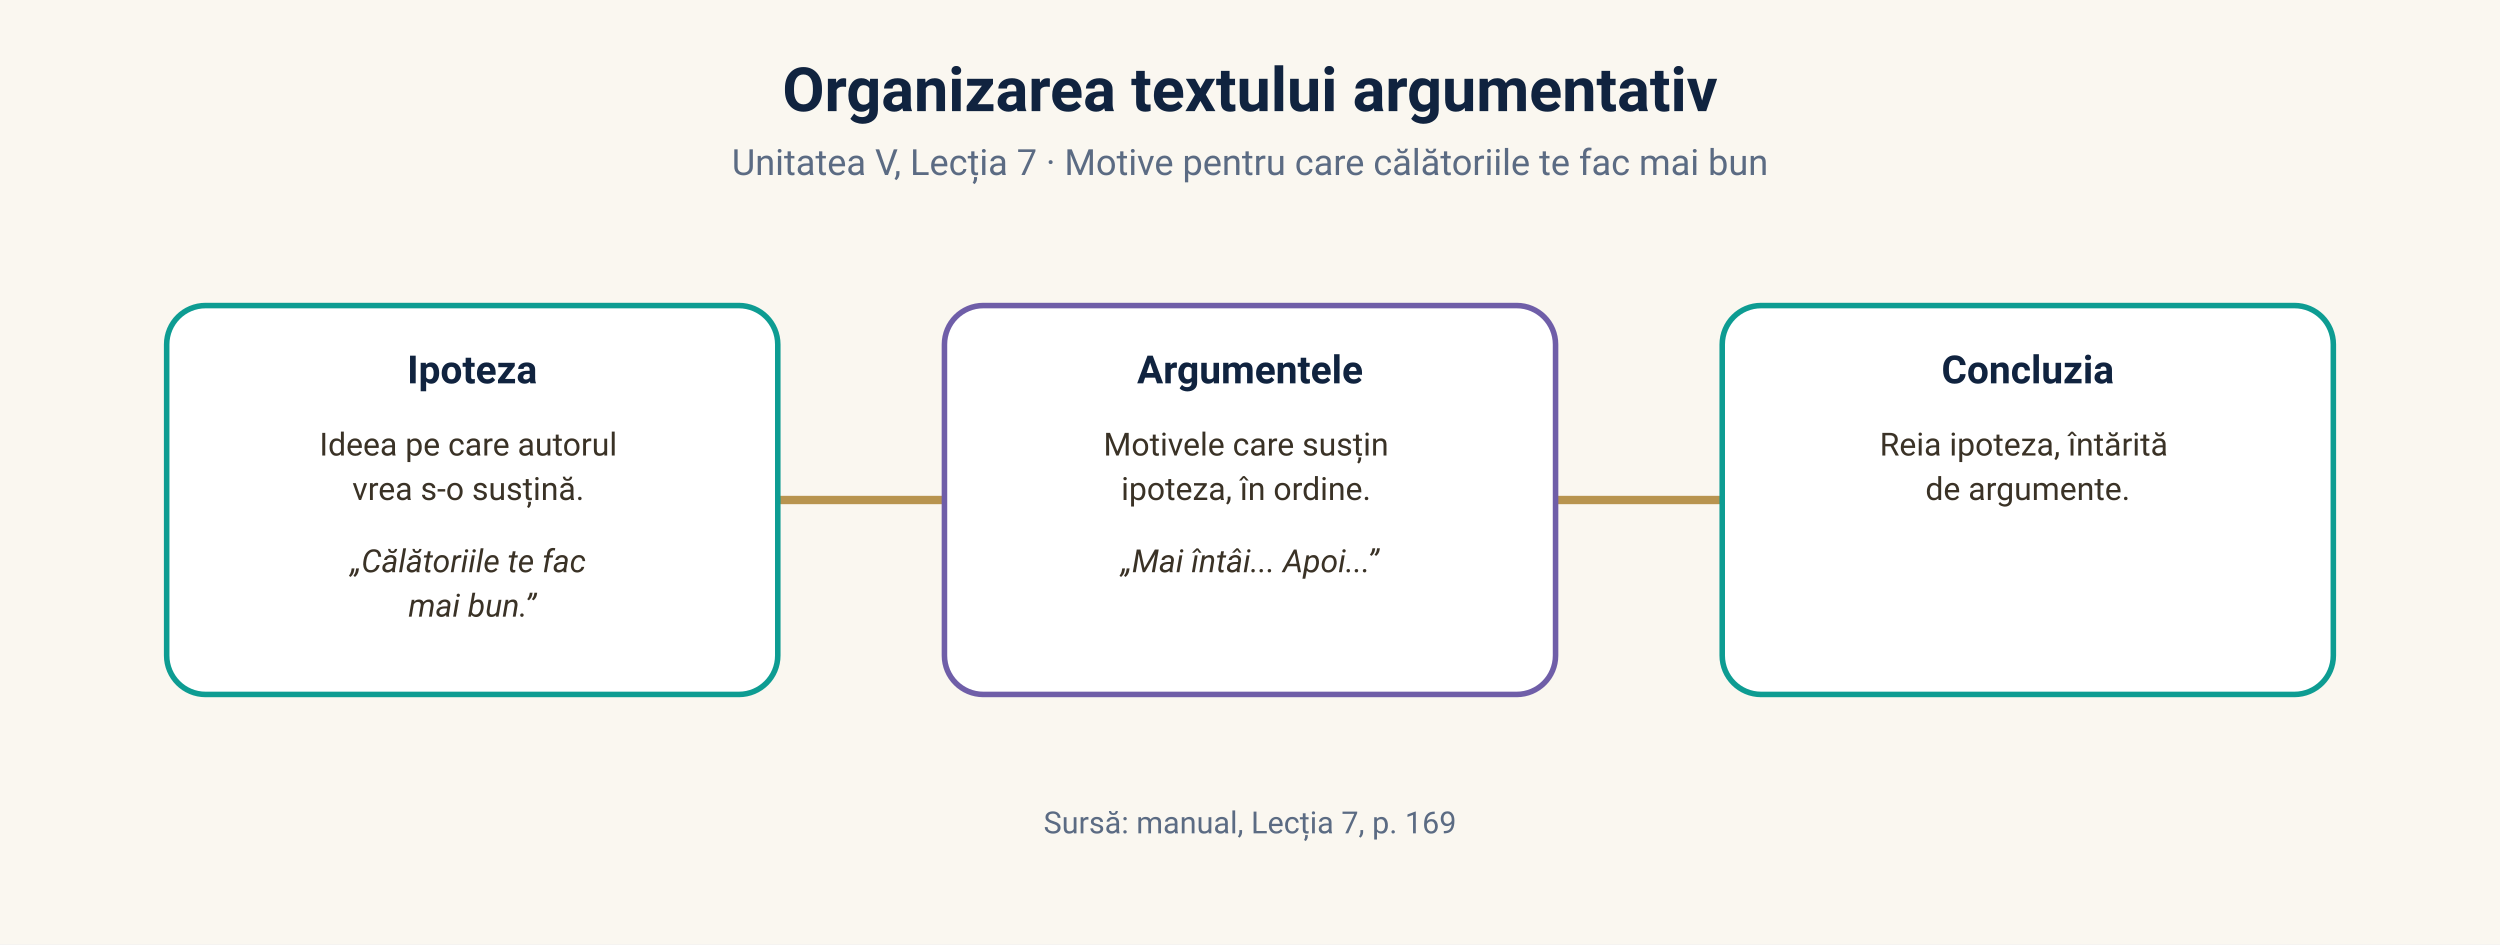
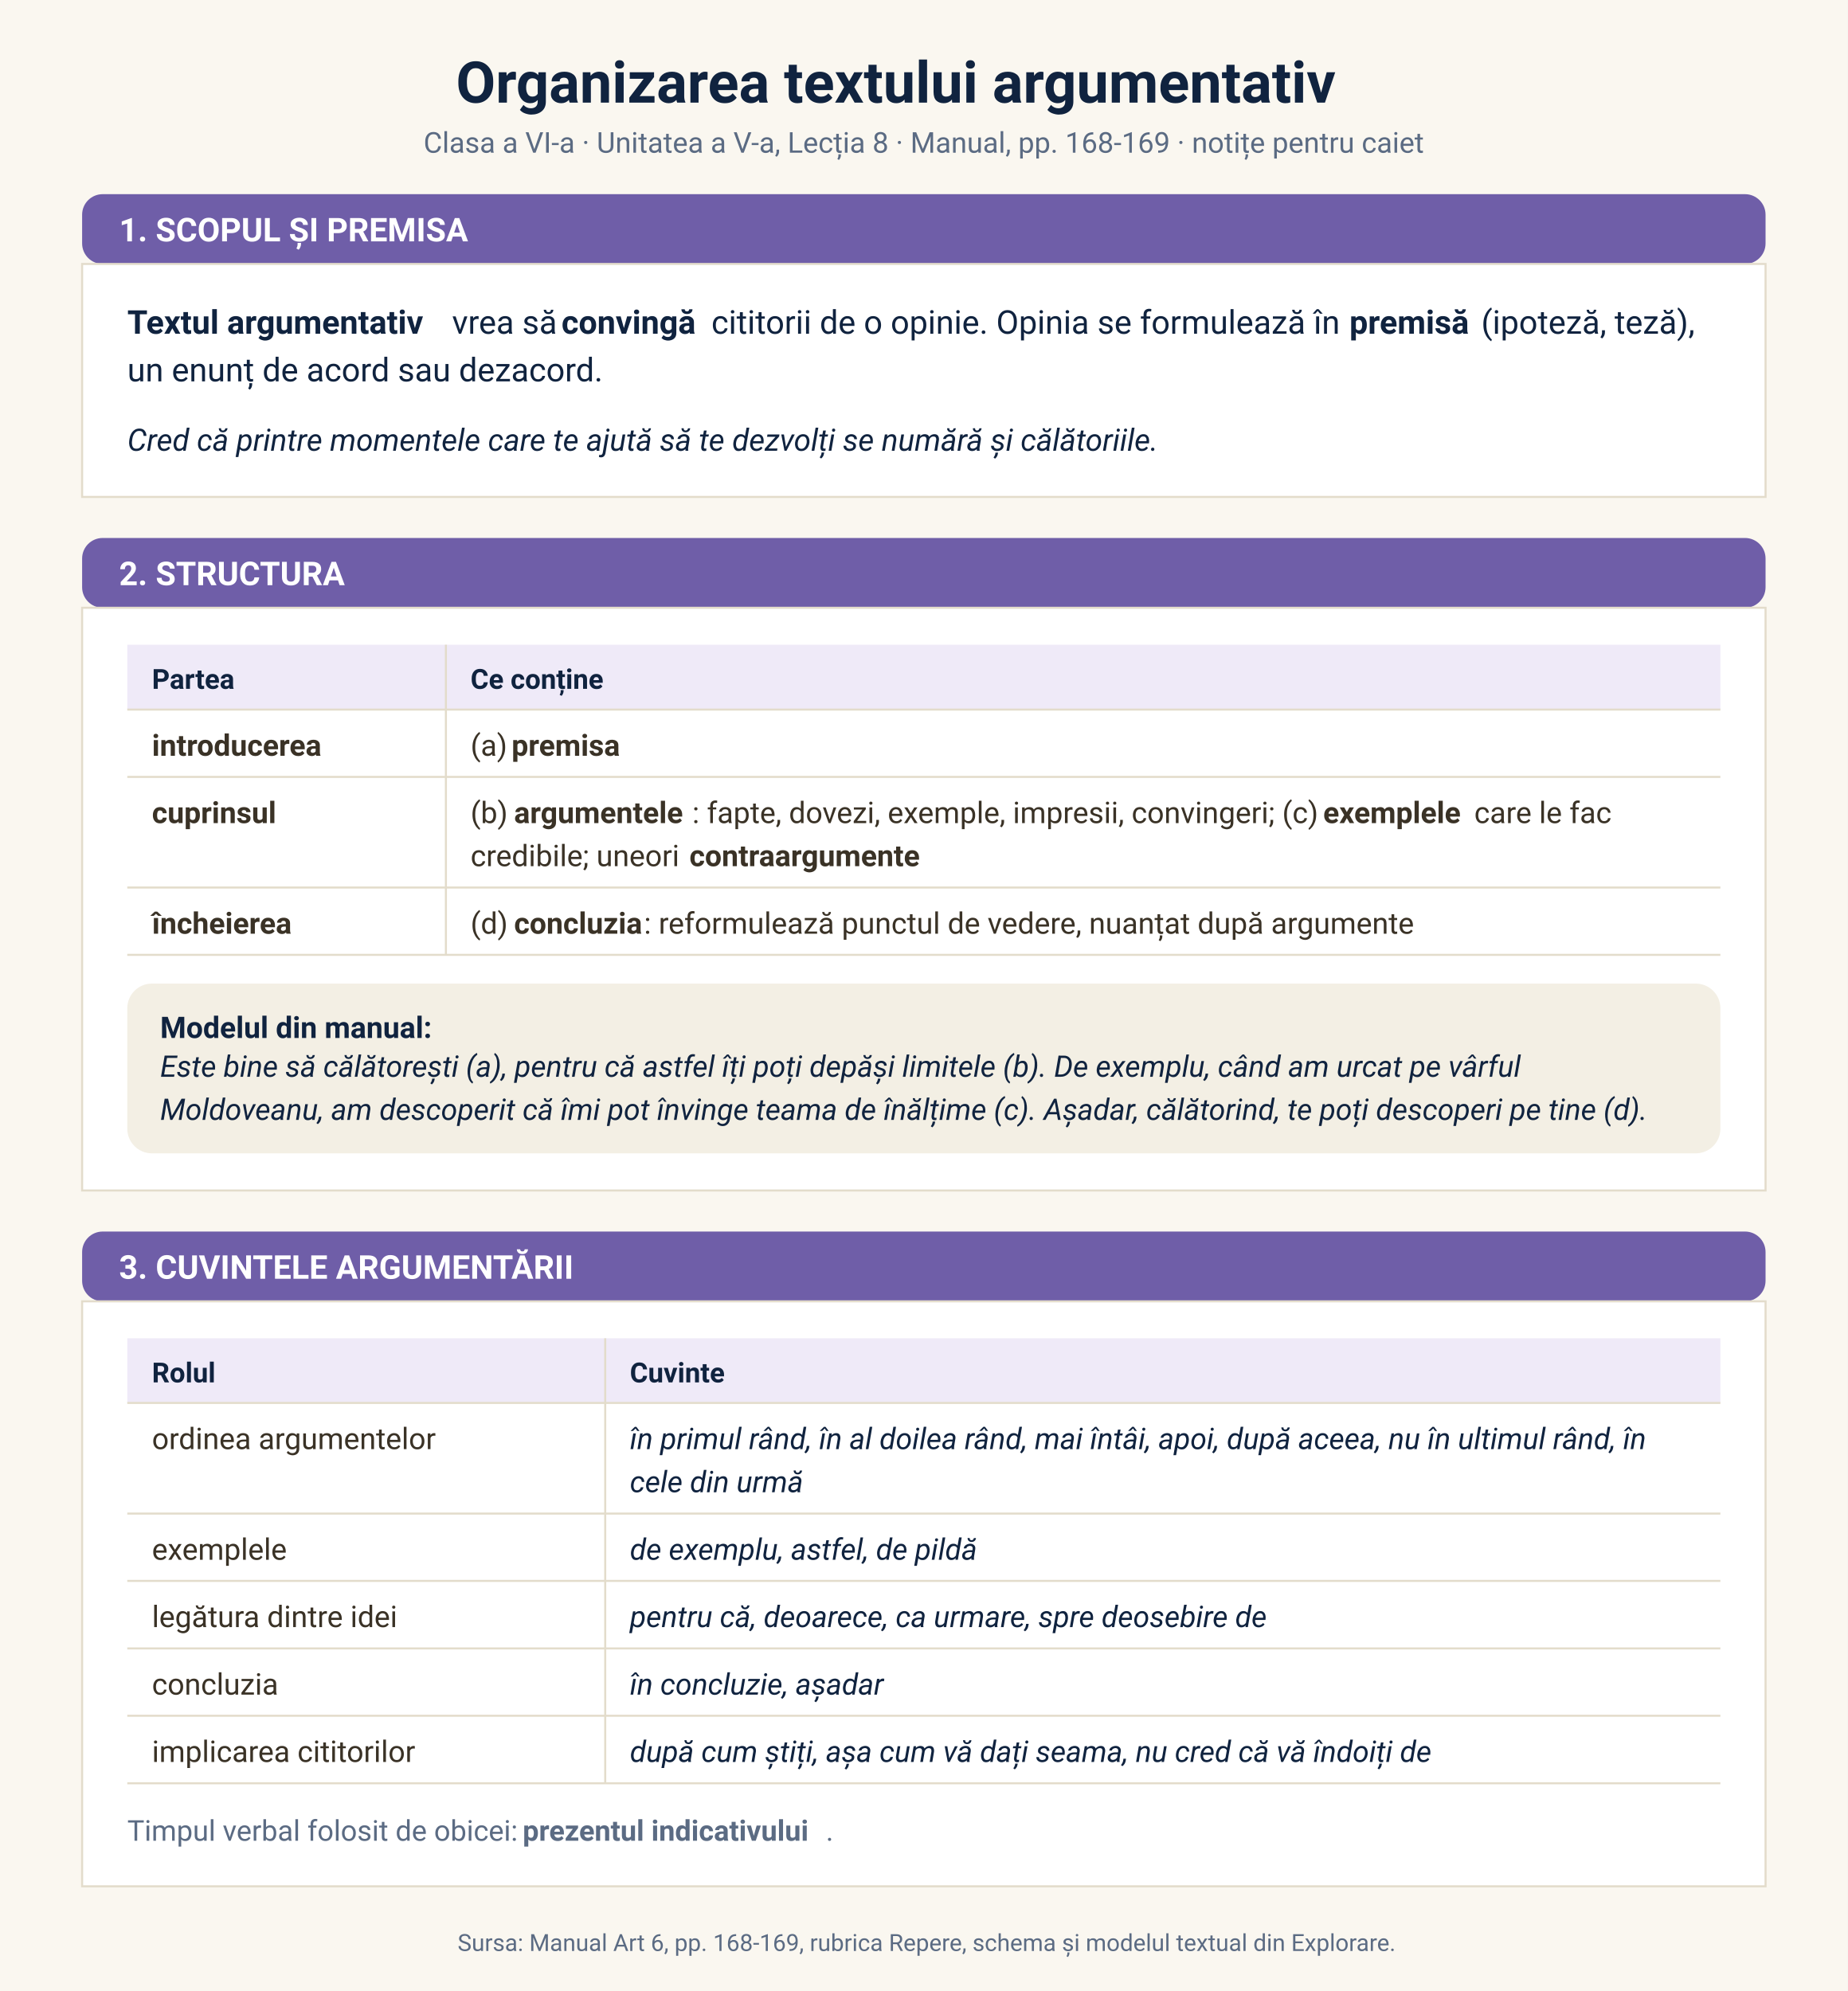
- <svg xmlns="http://www.w3.org/2000/svg" viewBox="0 0 900 340" font-family="'Segoe UI', 'Plus Jakarta Sans', -apple-system, Roboto, sans-serif">
-   <rect width="900" height="340" fill="#faf7f0" />
-   <text x="450" y="40" text-anchor="middle" font-size="22" font-weight="700" fill="#10233f">Organizarea textului argumentativ</text>
-   <text x="450" y="63" text-anchor="middle" font-size="13" fill="#5b6b83">Unitatea V, Lecția 7 · Motive pentru care călătoriile te fac mai bun</text>
-   <path d="M 90 180 L 810 180" stroke="#b8944f" stroke-width="3" fill="none" marker-end="url(#arrF)" />
-   <defs>
-     <marker id="arrF" markerWidth="10" markerHeight="10" refX="8" refY="5" orient="auto">
-       <path d="M0,0 L10,5 L0,10 z" fill="#b8944f" />
-     </marker>
-   </defs>
-   <g>
-     <rect x="60" y="110" width="220" height="140" rx="14" fill="#ffffff" stroke="#0d9c92" stroke-width="2" />
-     <text x="170" y="138" text-anchor="middle" font-size="14" font-weight="700" fill="#10233f">Ipoteza</text>
-     <text font-size="11.5" fill="#3a3226" text-anchor="middle">
-       <tspan x="170" y="164">Ideea pe care autorul</tspan>
-       <tspan x="170" y="180">vrea s-o susțină.</tspan>
-       <tspan x="170" y="206" font-style="italic">„Călătoriile te fac</tspan>
-       <tspan x="170" y="222" font-style="italic">mai bun.”</tspan>
-     </text>
-   </g>
-   <g>
-     <rect x="340" y="110" width="220" height="140" rx="14" fill="#ffffff" stroke="#6f5ea8" stroke-width="2" />
-     <text x="450" y="138" text-anchor="middle" font-size="14" font-weight="700" fill="#10233f">Argumentele</text>
-     <text font-size="11.5" fill="#3a3226" text-anchor="middle">
-       <tspan x="450" y="164">Motivele care susțin</tspan>
-       <tspan x="450" y="180">ipoteza, în ordine.</tspan>
-       <tspan x="450" y="206" font-style="italic">„Mai întâi... Apoi...”</tspan>
-     </text>
-   </g>
-   <g>
-     <rect x="620" y="110" width="220" height="140" rx="14" fill="#ffffff" stroke="#0d9c92" stroke-width="2" />
-     <text x="730" y="138" text-anchor="middle" font-size="14" font-weight="700" fill="#10233f">Concluzia</text>
-     <text font-size="11.5" fill="#3a3226" text-anchor="middle">
-       <tspan x="730" y="164">Reia ipoteza, întărită</tspan>
-       <tspan x="730" y="180">de argumente.</tspan>
-     </text>
-   </g>
-   <text x="450" y="300" text-anchor="middle" font-size="11" fill="#5b6b83">Sursă: manual, Lecția 7, p. 169</text>
+ <svg xmlns="http://www.w3.org/2000/svg" viewBox="0 0 900 970" font-family="'Segoe UI', 'Plus Jakarta Sans', -apple-system, Roboto, sans-serif">
+   <rect width="900" height="970" fill="#faf7f0" />
+   <text x="222.1" y="50.0" font-size="28" fill="#10233f" font-weight="700" textLength="456.4" lengthAdjust="spacing">Organizarea textului argumentativ</text>
+   <text x="206.3" y="74.4" font-size="14" fill="#5b6b83" textLength="487.5" lengthAdjust="spacing">Clasa a VI-a · Unitatea a V-a, Lecția 8 · Manual, pp. 168-169 · notițe pentru caiet</text>
+   <rect x="40" y="94.6" width="820" height="34" rx="10" fill="#6f5ea8" />
+   <text x="58" y="117.6" font-size="16" font-weight="700" fill="#ffffff">1. SCOPUL ȘI PREMISA</text>
+   <rect x="40" y="128.6" width="820" height="113.5" fill="#ffffff" stroke="#e3dccb" />
+   <text x="62.0" y="162.6" font-size="16" fill="#10233f" font-weight="700" textLength="153.9" lengthAdjust="spacing">Textul argumentativ</text>
+   <text x="220.2" y="162.6" font-size="16" fill="#10233f" textLength="49.0" lengthAdjust="spacing">vrea să</text>
+   <text x="273.5" y="162.6" font-size="16" fill="#10233f" font-weight="700" textLength="68.6" lengthAdjust="spacing">convingă</text>
+   <text x="346.5" y="162.6" font-size="16" fill="#10233f" textLength="306.6" lengthAdjust="spacing">cititorii de o opinie. Opinia se formulează în</text>
+   <text x="657.3" y="162.6" font-size="16" fill="#10233f" font-weight="700" textLength="59.8" lengthAdjust="spacing">premisă</text>
+   <text x="721.5" y="162.6" font-size="16" fill="#10233f" textLength="101.9" lengthAdjust="spacing">(ipoteză, teză),</text>
+   <text x="62.0" y="185.8" font-size="16" fill="#10233f" textLength="231.2" lengthAdjust="spacing">un enunț de acord sau dezacord.</text>
+   <text x="62.0" y="219.6" font-size="15" fill="#10233f" font-style="italic" textLength="504.9" lengthAdjust="spacing">Cred că printre momentele care te ajută să te dezvolți se numără și călătoriile.</text>
+   <rect x="40" y="262.1" width="820" height="34" rx="10" fill="#6f5ea8" />
+   <text x="58" y="285.1" font-size="16" font-weight="700" fill="#ffffff">2. STRUCTURA</text>
+   <rect x="40" y="296.1" width="820" height="283.9" fill="#ffffff" stroke="#e3dccb" />
+   <rect x="62.0" y="314.1" width="776.0" height="31.6" fill="#efeaf8" />
+   <text x="74.0" y="335.6" font-size="13.5" fill="#10233f" font-weight="700" textLength="40.8" lengthAdjust="spacing">Partea</text>
+   <text x="229.2" y="335.6" font-size="13.5" fill="#10233f" font-weight="700" textLength="67.0" lengthAdjust="spacing">Ce conține</text>
+   <line x1="62.0" y1="345.7" x2="838.0" y2="345.7" stroke="#e3dccb" />
+   <text x="74.0" y="368.2" font-size="14.5" fill="#3a3226" font-weight="700" textLength="87.3" lengthAdjust="spacing">introducerea</text>
+   <text x="229.2" y="368.2" font-size="14.5" fill="#3a3226" textLength="16.1" lengthAdjust="spacing">(a)</text>
+   <text x="249.2" y="368.2" font-size="14.5" fill="#3a3226" font-weight="700" textLength="54.2" lengthAdjust="spacing">premisa</text>
+   <line x1="62.0" y1="378.5" x2="838.0" y2="378.5" stroke="#e3dccb" />
+   <text x="74.0" y="401.0" font-size="14.5" fill="#3a3226" font-weight="700" textLength="62.8" lengthAdjust="spacing">cuprinsul</text>
+   <text x="229.2" y="401.0" font-size="14.5" fill="#3a3226" textLength="17.3" lengthAdjust="spacing">(b)</text>
+   <text x="250.4" y="401.0" font-size="14.5" fill="#3a3226" font-weight="700" textLength="86.9" lengthAdjust="spacing">argumentele</text>
+   <text x="337.2" y="401.0" font-size="14.5" fill="#3a3226" textLength="303.3" lengthAdjust="spacing">: fapte, dovezi, exemple, impresii, convingeri; (c)</text>
+   <text x="644.5" y="401.0" font-size="14.5" fill="#3a3226" font-weight="700" textLength="69.7" lengthAdjust="spacing">exemplele</text>
+   <text x="718.1" y="401.0" font-size="14.5" fill="#3a3226" textLength="64.1" lengthAdjust="spacing">care le fac</text>
+   <text x="229.2" y="422.0" font-size="14.5" fill="#3a3226" textLength="102.7" lengthAdjust="spacing">credibile; uneori</text>
+   <text x="335.8" y="422.0" font-size="14.5" fill="#3a3226" font-weight="700" textLength="118.9" lengthAdjust="spacing">contraargumente</text>
+   <line x1="62.0" y1="432.4" x2="838.0" y2="432.4" stroke="#e3dccb" />
+   <text x="74.0" y="454.9" font-size="14.5" fill="#3a3226" font-weight="700" textLength="69.7" lengthAdjust="spacing">încheierea</text>
+   <text x="229.2" y="454.9" font-size="14.5" fill="#3a3226" textLength="17.3" lengthAdjust="spacing">(d)</text>
+   <text x="250.4" y="454.9" font-size="14.5" fill="#3a3226" font-weight="700" textLength="63.4" lengthAdjust="spacing">concluzia</text>
+   <text x="313.7" y="454.9" font-size="14.5" fill="#3a3226" textLength="377.6" lengthAdjust="spacing">: reformulează punctul de vedere, nuanțat după argumente</text>
+   <line x1="62.0" y1="465.2" x2="838.0" y2="465.2" stroke="#e3dccb" />
+   <line x1="217.2" y1="314.1" x2="217.2" y2="465.2" stroke="#e3dccb" />
+   <rect x="62.0" y="479.2" width="776.0" height="82.7" rx="12" fill="#f3efe4" />
+   <text x="78.0" y="505.7" font-size="14.5" fill="#10233f" font-weight="700" textLength="141.2" lengthAdjust="spacing">Modelul din manual:</text>
+   <text x="78.0" y="524.6" font-size="14.5" fill="#10233f" font-style="italic" textLength="662.8" lengthAdjust="spacing">Este bine să călătorești (a), pentru că astfel îți poți depăși limitele (b). De exemplu, când am urcat pe vârful</text>
+   <text x="78.0" y="545.6" font-size="14.5" fill="#10233f" font-style="italic" textLength="725.4" lengthAdjust="spacing">Moldoveanu, am descoperit că îmi pot învinge teama de înălțime (c). Așadar, călătorind, te poți descoperi pe tine (d).</text>
+   <rect x="40" y="600.0" width="820" height="34" rx="10" fill="#6f5ea8" />
+   <text x="58" y="623.0" font-size="16" font-weight="700" fill="#ffffff">3. CUVINTELE ARGUMENTĂRII</text>
+   <rect x="40" y="634.0" width="820" height="285.0" fill="#ffffff" stroke="#e3dccb" />
+   <rect x="62.0" y="652.0" width="776.0" height="31.6" fill="#efeaf8" />
+   <text x="74.0" y="673.5" font-size="13.5" fill="#10233f" font-weight="700" textLength="32.8" lengthAdjust="spacing">Rolul</text>
+   <text x="306.8" y="673.5" font-size="13.5" fill="#10233f" font-weight="700" textLength="48.5" lengthAdjust="spacing">Cuvinte</text>
+   <line x1="62.0" y1="683.5" x2="838.0" y2="683.5" stroke="#e3dccb" />
+   <text x="74.0" y="706.0" font-size="14.5" fill="#3a3226" textLength="139.9" lengthAdjust="spacing">ordinea argumentelor</text>
+   <text x="306.8" y="706.0" font-size="14.5" fill="#10233f" font-style="italic" textLength="515.5" lengthAdjust="spacing">în primul rând, în al doilea rând, mai întâi, apoi, după aceea, nu în ultimul rând, în</text>
+   <text x="306.8" y="727.0" font-size="14.5" fill="#10233f" font-style="italic" textLength="85.5" lengthAdjust="spacing">cele din urmă</text>
+   <line x1="62.0" y1="737.4" x2="838.0" y2="737.4" stroke="#e3dccb" />
+   <text x="74.0" y="759.9" font-size="14.5" fill="#3a3226" textLength="64.8" lengthAdjust="spacing">exemplele</text>
+   <text x="306.8" y="759.9" font-size="14.5" fill="#10233f" font-style="italic" textLength="169.5" lengthAdjust="spacing">de exemplu, astfel, de pildă</text>
+   <line x1="62.0" y1="770.2" x2="838.0" y2="770.2" stroke="#e3dccb" />
+   <text x="74.0" y="792.7" font-size="14.5" fill="#3a3226" textLength="121.4" lengthAdjust="spacing">legătura dintre idei</text>
+   <text x="306.8" y="792.7" font-size="14.5" fill="#10233f" font-style="italic" textLength="309.3" lengthAdjust="spacing">pentru că, deoarece, ca urmare, spre deosebire de</text>
+   <line x1="62.0" y1="803.1" x2="838.0" y2="803.1" stroke="#e3dccb" />
+   <text x="74.0" y="825.6" font-size="14.5" fill="#3a3226" textLength="59.3" lengthAdjust="spacing">concluzia</text>
+   <text x="306.8" y="825.6" font-size="14.5" fill="#10233f" font-style="italic" textLength="123.2" lengthAdjust="spacing">în concluzie, așadar</text>
+   <line x1="62.0" y1="835.9" x2="838.0" y2="835.9" stroke="#e3dccb" />
+   <text x="74.0" y="858.4" font-size="14.5" fill="#3a3226" textLength="127.2" lengthAdjust="spacing">implicarea cititorilor</text>
+   <text x="306.8" y="858.4" font-size="14.5" fill="#10233f" font-style="italic" textLength="392.9" lengthAdjust="spacing">după cum știți, așa cum vă dați seama, nu cred că vă îndoiți de</text>
+   <line x1="62.0" y1="868.8" x2="838.0" y2="868.8" stroke="#e3dccb" />
+   <line x1="294.8" y1="652.0" x2="294.8" y2="868.8" stroke="#e3dccb" />
+   <text x="62.0" y="896.8" font-size="14" fill="#5b6b83" textLength="188.9" lengthAdjust="spacing">Timpul verbal folosit de obicei:</text>
+   <text x="254.6" y="896.8" font-size="14" fill="#5b6b83" font-weight="700" textLength="147.7" lengthAdjust="spacing">prezentul indicativului</text>
+   <text x="402.3" y="896.8" font-size="14" fill="#5b6b83" textLength="3.1" lengthAdjust="spacing">.</text>
+   <text x="222.9" y="950.5" font-size="11.5" fill="#5b6b83" textLength="454.1" lengthAdjust="spacing">Sursa: Manual Art 6, pp. 168-169, rubrica Repere, schema și modelul textual din Explorare.</text>
</svg>
